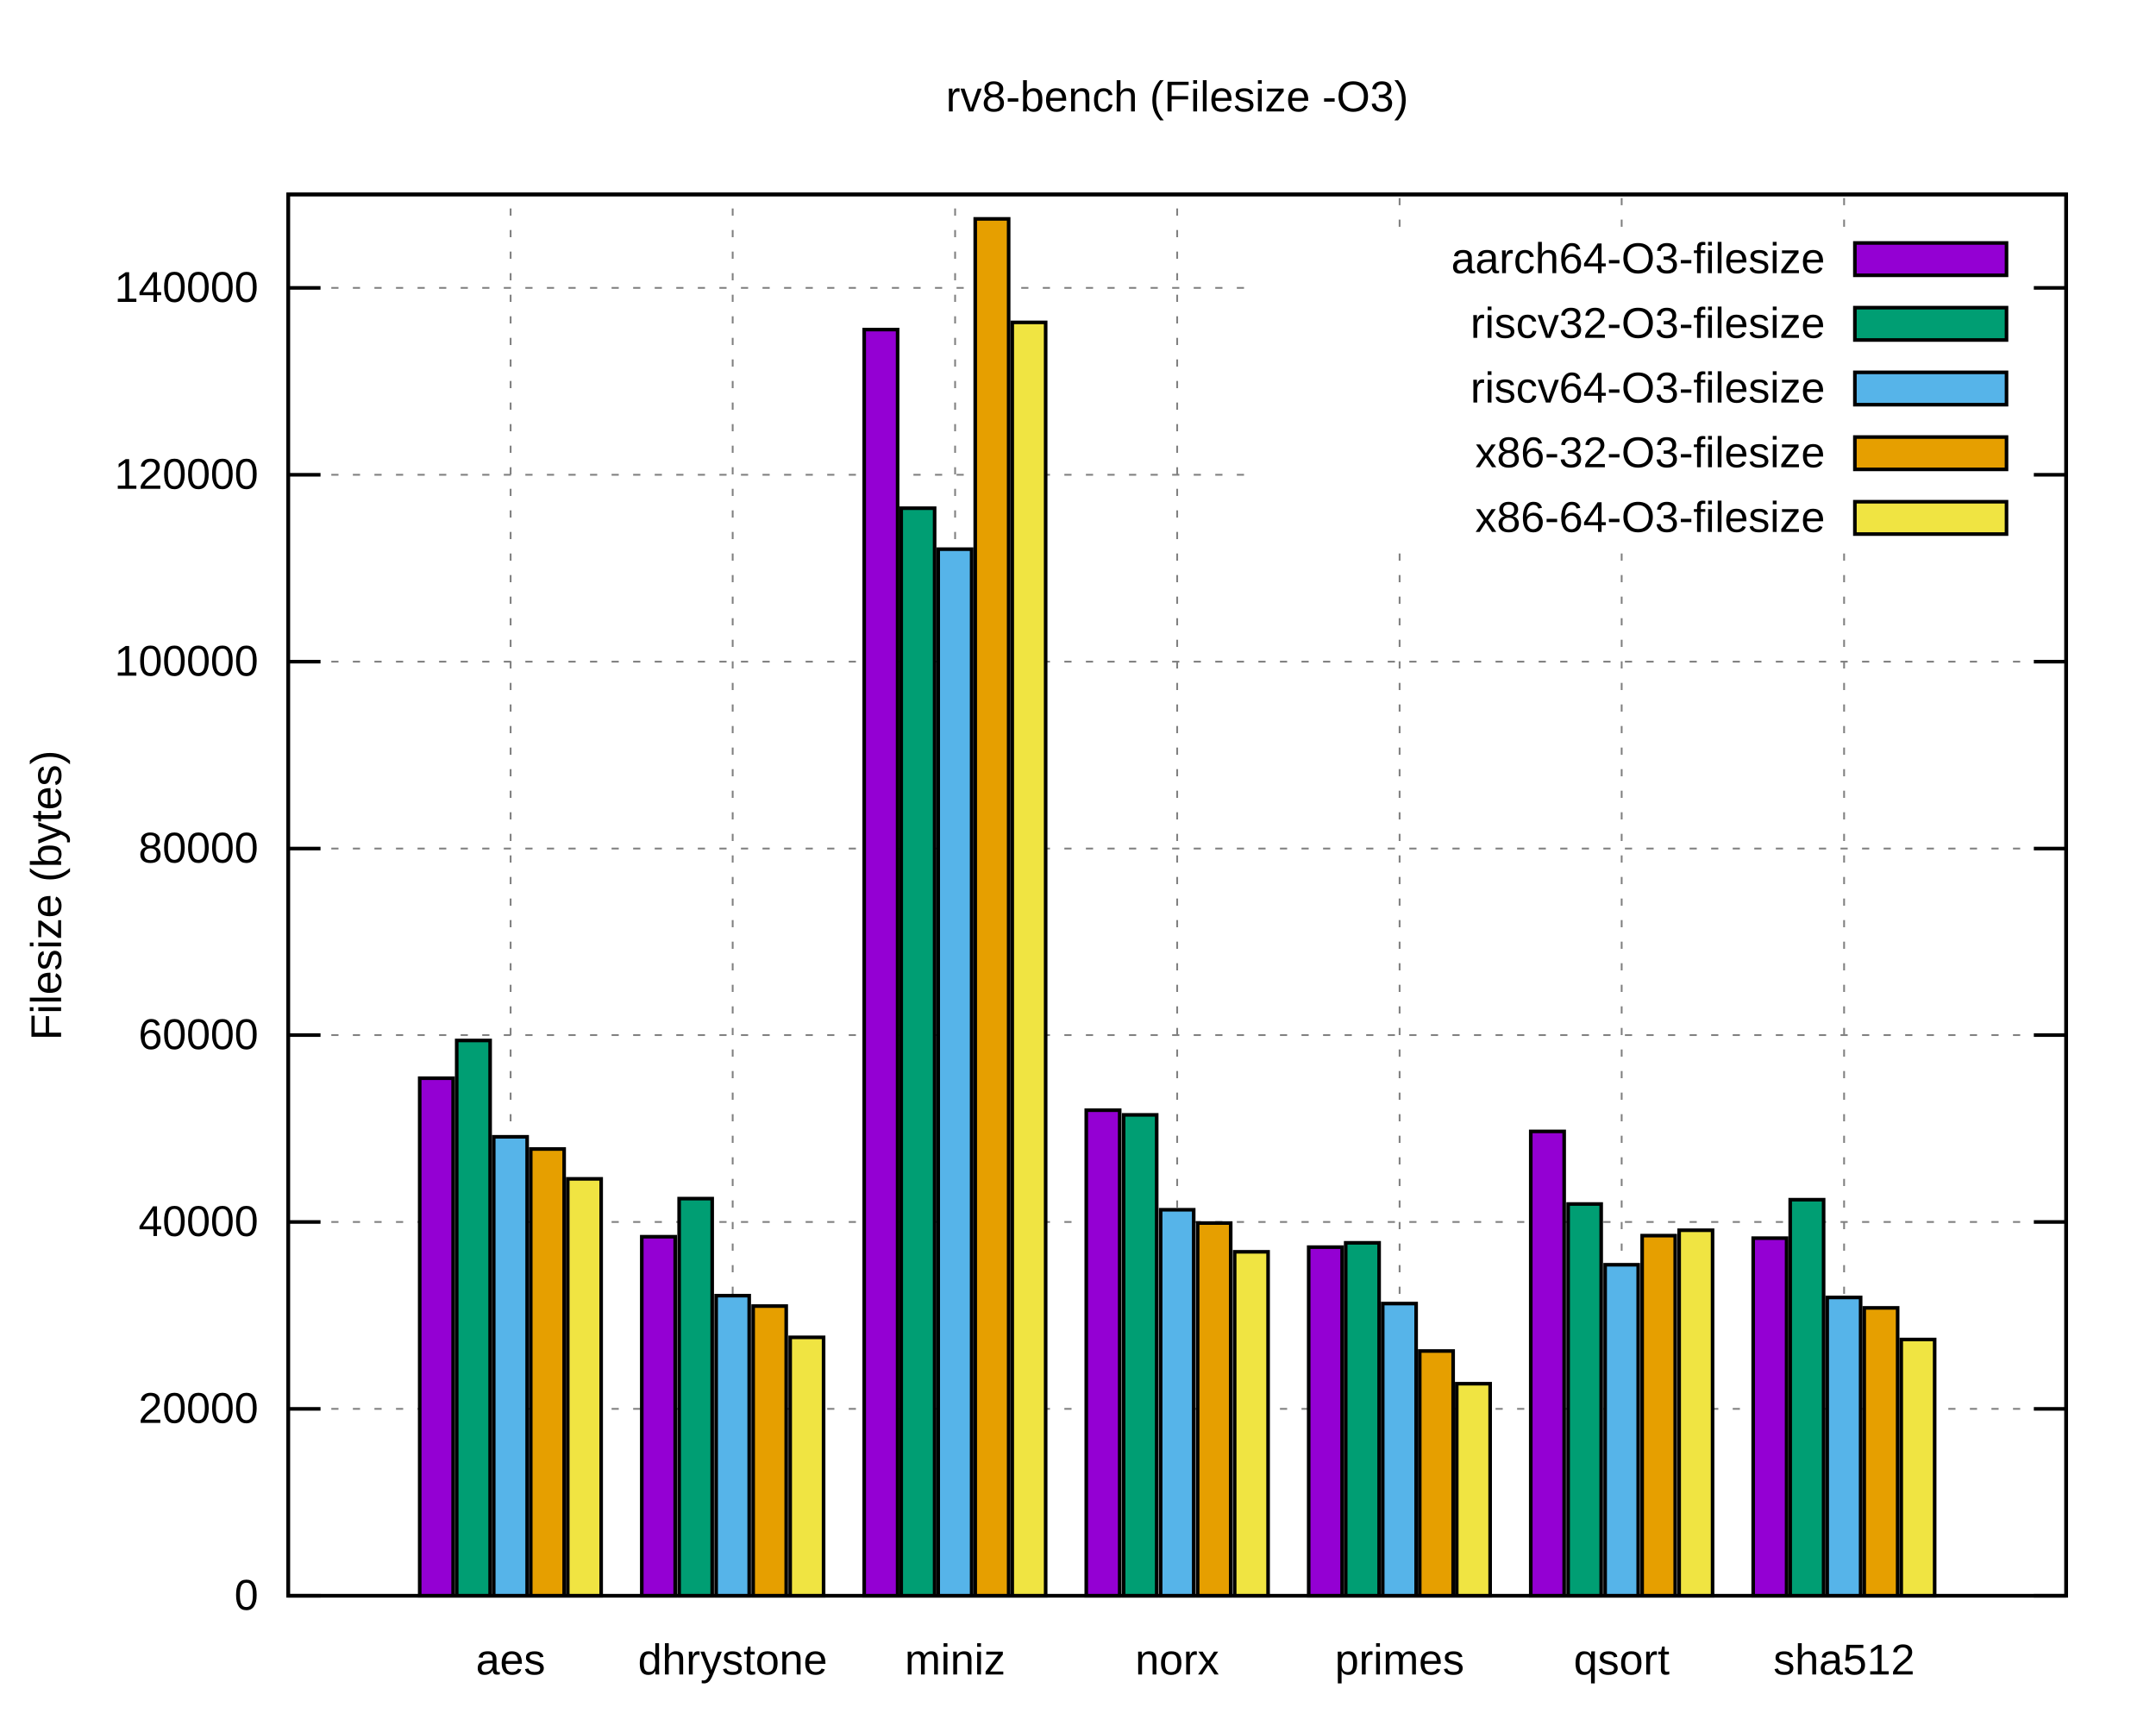
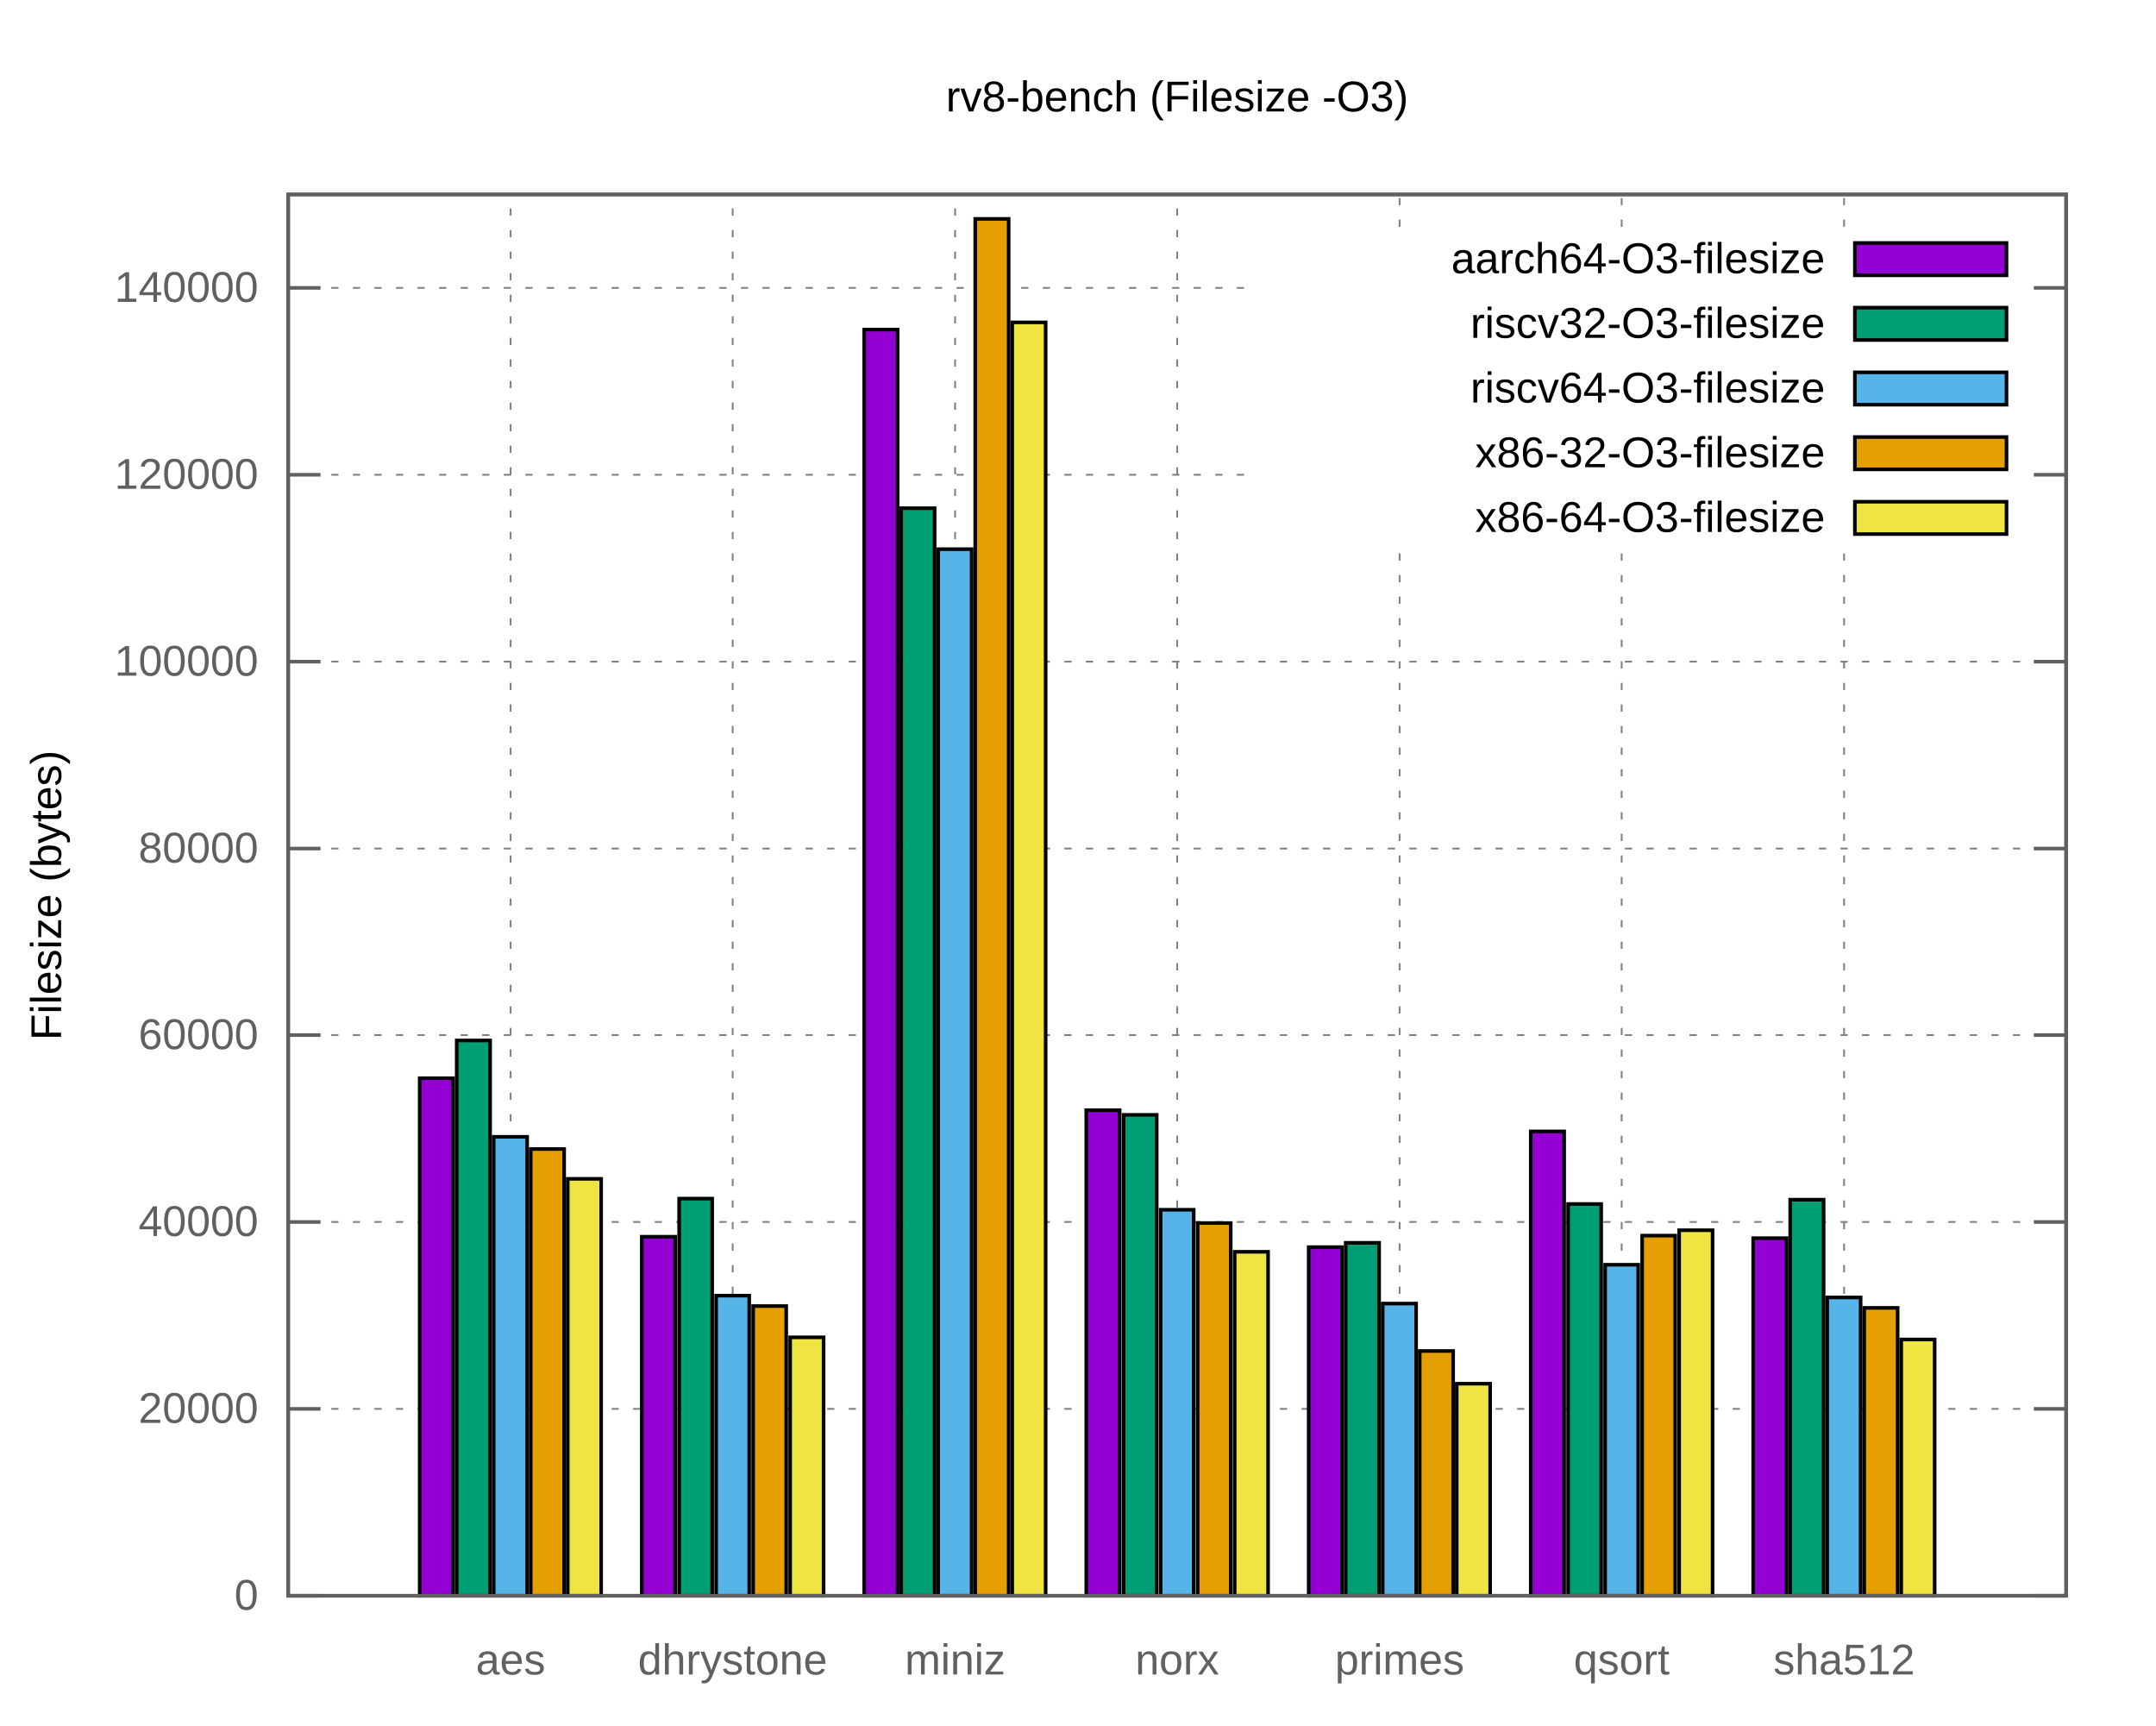
<svg xmlns="http://www.w3.org/2000/svg" xmlns:xlink="http://www.w3.org/1999/xlink" width="600" height="480" viewBox="0 0 600 480">
  <g id="gnuplot_canvas">
    <rect x="0" y="0" width="600" height="480" fill="none" />
    <defs>
      <circle id="gpDot" r="0.5" stroke-width="0.5" />
      <path id="gpPt0" stroke-width="0.222" stroke="currentColor" d="M-1,0 h2 M0,-1 v2" />
      <path id="gpPt1" stroke-width="0.222" stroke="currentColor" d="M-1,-1 L1,1 M1,-1 L-1,1" />
      <path id="gpPt2" stroke-width="0.222" stroke="currentColor" d="M-1,0 L1,0 M0,-1 L0,1 M-1,-1 L1,1 M-1,1 L1,-1" />
      <rect id="gpPt3" stroke-width="0.222" stroke="currentColor" x="-1" y="-1" width="2" height="2" />
      <rect id="gpPt4" stroke-width="0.222" stroke="currentColor" fill="currentColor" x="-1" y="-1" width="2" height="2" />
      <circle id="gpPt5" stroke-width="0.222" stroke="currentColor" cx="0" cy="0" r="1" />
      <use xlink:href="#gpPt5" id="gpPt6" fill="currentColor" stroke="none" />
      <path id="gpPt7" stroke-width="0.222" stroke="currentColor" d="M0,-1.33 L-1.33,0.67 L1.33,0.67 z" />
      <use xlink:href="#gpPt7" id="gpPt8" fill="currentColor" stroke="none" />
      <use xlink:href="#gpPt7" id="gpPt9" stroke="currentColor" transform="rotate(180)" />
      <use xlink:href="#gpPt9" id="gpPt10" fill="currentColor" stroke="none" />
      <use xlink:href="#gpPt3" id="gpPt11" stroke="currentColor" transform="rotate(45)" />
      <use xlink:href="#gpPt11" id="gpPt12" fill="currentColor" stroke="none" />
      <path id="gpPt13" stroke-width="0.222" stroke="currentColor" d="M0,1.330 L1.265,0.411 L0.782,-1.067 L-0.782,-1.076 L-1.265,0.411 z" />
      <use xlink:href="#gpPt13" id="gpPt14" fill="currentColor" stroke="none" />
      <filter id="textbox" filterUnits="objectBoundingBox" x="0" y="0" height="1" width="1">
        <feFlood flood-color="white" flood-opacity="1" result="bgnd" />
        <feComposite in="SourceGraphic" in2="bgnd" operator="atop" />
      </filter>
      <filter id="greybox" filterUnits="objectBoundingBox" x="0" y="0" height="1" width="1">
        <feFlood flood-color="lightgrey" flood-opacity="1" result="grey" />
        <feComposite in="SourceGraphic" in2="grey" operator="atop" />
      </filter>
    </defs>
    <g fill="none" color="white" stroke="currentColor" stroke-width="1.00" stroke-linecap="butt" stroke-linejoin="miter">
</g>
    <g fill="none" color="black" stroke="currentColor" stroke-width="1.00" stroke-linecap="butt" stroke-linejoin="miter">
</g>
-     <g fill="none" color="black" stroke="black" stroke-width="0.50" stroke-linecap="butt" stroke-linejoin="miter">
+     <g fill="none" color="black" stroke="rgb( 96,  96,  96)" stroke-width="0.50" stroke-linecap="butt" stroke-linejoin="miter">
</g>
    <g fill="none" color="gray" stroke="currentColor" stroke-width="0.50" stroke-linecap="butt" stroke-linejoin="miter">
      <path stroke="gray" stroke-dasharray="2,4" class="gridline" d="M80.2,444.0 L575.0,444.0  " />
    </g>
    <g fill="none" color="gray" stroke="gray" stroke-width="1.00" stroke-linecap="butt" stroke-linejoin="miter">
</g>
    <g fill="none" color="black" stroke="currentColor" stroke-width="1.00" stroke-linecap="butt" stroke-linejoin="miter">
-       <path stroke="black" d="M80.2,444.0 L89.2,444.0 M575.0,444.0 L566.0,444.0  " />
-       <g transform="translate(71.9,447.9)" stroke="none" fill="black" font-family="Arial" font-size="12.00" text-anchor="end">
+       <path stroke="rgb( 96,  96,  96)" d="M80.2,444.0 L89.2,444.0 M575.0,444.0 L566.0,444.0  " />
+       <g transform="translate(71.9,447.9)" stroke="none" fill="rgb(96,96,96)" font-family="Arial" font-size="12.00" text-anchor="end">
        <text>
          <tspan font-family="Arial"> 0</tspan>
        </text>
      </g>
    </g>
    <g fill="none" color="black" stroke="currentColor" stroke-width="1.00" stroke-linecap="butt" stroke-linejoin="miter">
</g>
-     <g fill="none" color="black" stroke="black" stroke-width="0.50" stroke-linecap="butt" stroke-linejoin="miter">
+     <g fill="none" color="black" stroke="rgb( 96,  96,  96)" stroke-width="0.50" stroke-linecap="butt" stroke-linejoin="miter">
</g>
    <g fill="none" color="gray" stroke="currentColor" stroke-width="0.50" stroke-linecap="butt" stroke-linejoin="miter">
      <path stroke="gray" stroke-dasharray="2,4" class="gridline" d="M80.2,392.0 L575.0,392.0  " />
    </g>
    <g fill="none" color="gray" stroke="gray" stroke-width="1.00" stroke-linecap="butt" stroke-linejoin="miter">
</g>
    <g fill="none" color="black" stroke="currentColor" stroke-width="1.00" stroke-linecap="butt" stroke-linejoin="miter">
-       <path stroke="black" d="M80.2,392.0 L89.2,392.0 M575.0,392.0 L566.0,392.0  " />
-       <g transform="translate(71.9,395.9)" stroke="none" fill="black" font-family="Arial" font-size="12.00" text-anchor="end">
+       <path stroke="rgb( 96,  96,  96)" d="M80.2,392.0 L89.2,392.0 M575.0,392.0 L566.0,392.0  " />
+       <g transform="translate(71.9,395.9)" stroke="none" fill="rgb(96,96,96)" font-family="Arial" font-size="12.00" text-anchor="end">
        <text>
          <tspan font-family="Arial"> 20000</tspan>
        </text>
      </g>
    </g>
    <g fill="none" color="black" stroke="currentColor" stroke-width="1.00" stroke-linecap="butt" stroke-linejoin="miter">
</g>
-     <g fill="none" color="black" stroke="black" stroke-width="0.50" stroke-linecap="butt" stroke-linejoin="miter">
+     <g fill="none" color="black" stroke="rgb( 96,  96,  96)" stroke-width="0.50" stroke-linecap="butt" stroke-linejoin="miter">
</g>
    <g fill="none" color="gray" stroke="currentColor" stroke-width="0.50" stroke-linecap="butt" stroke-linejoin="miter">
      <path stroke="gray" stroke-dasharray="2,4" class="gridline" d="M80.2,340.0 L575.0,340.0  " />
    </g>
    <g fill="none" color="gray" stroke="gray" stroke-width="1.00" stroke-linecap="butt" stroke-linejoin="miter">
</g>
    <g fill="none" color="black" stroke="currentColor" stroke-width="1.00" stroke-linecap="butt" stroke-linejoin="miter">
-       <path stroke="black" d="M80.2,340.0 L89.2,340.0 M575.0,340.0 L566.0,340.0  " />
-       <g transform="translate(71.9,343.9)" stroke="none" fill="black" font-family="Arial" font-size="12.00" text-anchor="end">
+       <path stroke="rgb( 96,  96,  96)" d="M80.2,340.0 L89.2,340.0 M575.0,340.0 L566.0,340.0  " />
+       <g transform="translate(71.9,343.9)" stroke="none" fill="rgb(96,96,96)" font-family="Arial" font-size="12.00" text-anchor="end">
        <text>
          <tspan font-family="Arial"> 40000</tspan>
        </text>
      </g>
    </g>
    <g fill="none" color="black" stroke="currentColor" stroke-width="1.00" stroke-linecap="butt" stroke-linejoin="miter">
</g>
-     <g fill="none" color="black" stroke="black" stroke-width="0.50" stroke-linecap="butt" stroke-linejoin="miter">
+     <g fill="none" color="black" stroke="rgb( 96,  96,  96)" stroke-width="0.50" stroke-linecap="butt" stroke-linejoin="miter">
</g>
    <g fill="none" color="gray" stroke="currentColor" stroke-width="0.50" stroke-linecap="butt" stroke-linejoin="miter">
      <path stroke="gray" stroke-dasharray="2,4" class="gridline" d="M80.2,288.0 L575.0,288.0  " />
    </g>
    <g fill="none" color="gray" stroke="gray" stroke-width="1.00" stroke-linecap="butt" stroke-linejoin="miter">
</g>
    <g fill="none" color="black" stroke="currentColor" stroke-width="1.00" stroke-linecap="butt" stroke-linejoin="miter">
-       <path stroke="black" d="M80.2,288.0 L89.2,288.0 M575.0,288.0 L566.0,288.0  " />
-       <g transform="translate(71.9,291.9)" stroke="none" fill="black" font-family="Arial" font-size="12.00" text-anchor="end">
+       <path stroke="rgb( 96,  96,  96)" d="M80.2,288.0 L89.2,288.0 M575.0,288.0 L566.0,288.0  " />
+       <g transform="translate(71.9,291.9)" stroke="none" fill="rgb(96,96,96)" font-family="Arial" font-size="12.00" text-anchor="end">
        <text>
          <tspan font-family="Arial"> 60000</tspan>
        </text>
      </g>
    </g>
    <g fill="none" color="black" stroke="currentColor" stroke-width="1.00" stroke-linecap="butt" stroke-linejoin="miter">
</g>
-     <g fill="none" color="black" stroke="black" stroke-width="0.50" stroke-linecap="butt" stroke-linejoin="miter">
+     <g fill="none" color="black" stroke="rgb( 96,  96,  96)" stroke-width="0.50" stroke-linecap="butt" stroke-linejoin="miter">
</g>
    <g fill="none" color="gray" stroke="currentColor" stroke-width="0.50" stroke-linecap="butt" stroke-linejoin="miter">
      <path stroke="gray" stroke-dasharray="2,4" class="gridline" d="M80.2,236.1 L575.0,236.1  " />
    </g>
    <g fill="none" color="gray" stroke="gray" stroke-width="1.00" stroke-linecap="butt" stroke-linejoin="miter">
</g>
    <g fill="none" color="black" stroke="currentColor" stroke-width="1.00" stroke-linecap="butt" stroke-linejoin="miter">
-       <path stroke="black" d="M80.2,236.1 L89.2,236.1 M575.0,236.1 L566.0,236.1  " />
-       <g transform="translate(71.9,240.0)" stroke="none" fill="black" font-family="Arial" font-size="12.00" text-anchor="end">
+       <path stroke="rgb( 96,  96,  96)" d="M80.2,236.1 L89.2,236.1 M575.0,236.1 L566.0,236.1  " />
+       <g transform="translate(71.9,240.0)" stroke="none" fill="rgb(96,96,96)" font-family="Arial" font-size="12.00" text-anchor="end">
        <text>
          <tspan font-family="Arial"> 80000</tspan>
        </text>
      </g>
    </g>
    <g fill="none" color="black" stroke="currentColor" stroke-width="1.00" stroke-linecap="butt" stroke-linejoin="miter">
</g>
-     <g fill="none" color="black" stroke="black" stroke-width="0.50" stroke-linecap="butt" stroke-linejoin="miter">
+     <g fill="none" color="black" stroke="rgb( 96,  96,  96)" stroke-width="0.50" stroke-linecap="butt" stroke-linejoin="miter">
</g>
    <g fill="none" color="gray" stroke="currentColor" stroke-width="0.50" stroke-linecap="butt" stroke-linejoin="miter">
      <path stroke="gray" stroke-dasharray="2,4" class="gridline" d="M80.2,184.1 L575.0,184.1  " />
    </g>
    <g fill="none" color="gray" stroke="gray" stroke-width="1.00" stroke-linecap="butt" stroke-linejoin="miter">
</g>
    <g fill="none" color="black" stroke="currentColor" stroke-width="1.00" stroke-linecap="butt" stroke-linejoin="miter">
-       <path stroke="black" d="M80.2,184.1 L89.2,184.1 M575.0,184.1 L566.0,184.1  " />
-       <g transform="translate(71.9,188.0)" stroke="none" fill="black" font-family="Arial" font-size="12.00" text-anchor="end">
+       <path stroke="rgb( 96,  96,  96)" d="M80.2,184.1 L89.2,184.1 M575.0,184.1 L566.0,184.1  " />
+       <g transform="translate(71.9,188.0)" stroke="none" fill="rgb(96,96,96)" font-family="Arial" font-size="12.00" text-anchor="end">
        <text>
          <tspan font-family="Arial"> 100000</tspan>
        </text>
      </g>
    </g>
    <g fill="none" color="black" stroke="currentColor" stroke-width="1.00" stroke-linecap="butt" stroke-linejoin="miter">
</g>
-     <g fill="none" color="black" stroke="black" stroke-width="0.50" stroke-linecap="butt" stroke-linejoin="miter">
+     <g fill="none" color="black" stroke="rgb( 96,  96,  96)" stroke-width="0.50" stroke-linecap="butt" stroke-linejoin="miter">
</g>
    <g fill="none" color="gray" stroke="currentColor" stroke-width="0.50" stroke-linecap="butt" stroke-linejoin="miter">
      <path stroke="gray" stroke-dasharray="2,4" class="gridline" d="M80.2,132.1 L350.2,132.1 M566.7,132.1 L575.0,132.1  " />
    </g>
    <g fill="none" color="gray" stroke="gray" stroke-width="1.00" stroke-linecap="butt" stroke-linejoin="miter">
</g>
    <g fill="none" color="black" stroke="currentColor" stroke-width="1.00" stroke-linecap="butt" stroke-linejoin="miter">
-       <path stroke="black" d="M80.2,132.1 L89.2,132.1 M575.0,132.1 L566.0,132.1  " />
-       <g transform="translate(71.9,136.0)" stroke="none" fill="black" font-family="Arial" font-size="12.00" text-anchor="end">
+       <path stroke="rgb( 96,  96,  96)" d="M80.2,132.1 L89.2,132.1 M575.0,132.1 L566.0,132.1  " />
+       <g transform="translate(71.9,136.0)" stroke="none" fill="rgb(96,96,96)" font-family="Arial" font-size="12.00" text-anchor="end">
        <text>
          <tspan font-family="Arial"> 120000</tspan>
        </text>
      </g>
    </g>
    <g fill="none" color="black" stroke="currentColor" stroke-width="1.00" stroke-linecap="butt" stroke-linejoin="miter">
</g>
-     <g fill="none" color="black" stroke="black" stroke-width="0.50" stroke-linecap="butt" stroke-linejoin="miter">
+     <g fill="none" color="black" stroke="rgb( 96,  96,  96)" stroke-width="0.50" stroke-linecap="butt" stroke-linejoin="miter">
</g>
    <g fill="none" color="gray" stroke="currentColor" stroke-width="0.50" stroke-linecap="butt" stroke-linejoin="miter">
      <path stroke="gray" stroke-dasharray="2,4" class="gridline" d="M80.2,80.1 L350.2,80.1 M566.7,80.1 L575.0,80.1  " />
    </g>
    <g fill="none" color="gray" stroke="gray" stroke-width="1.00" stroke-linecap="butt" stroke-linejoin="miter">
</g>
    <g fill="none" color="black" stroke="currentColor" stroke-width="1.00" stroke-linecap="butt" stroke-linejoin="miter">
-       <path stroke="black" d="M80.2,80.1 L89.2,80.1 M575.0,80.1 L566.0,80.1  " />
-       <g transform="translate(71.9,84.0)" stroke="none" fill="black" font-family="Arial" font-size="12.00" text-anchor="end">
+       <path stroke="rgb( 96,  96,  96)" d="M80.2,80.1 L89.2,80.1 M575.0,80.1 L566.0,80.1  " />
+       <g transform="translate(71.9,84.0)" stroke="none" fill="rgb(96,96,96)" font-family="Arial" font-size="12.00" text-anchor="end">
        <text>
          <tspan font-family="Arial"> 140000</tspan>
        </text>
      </g>
    </g>
    <g fill="none" color="black" stroke="currentColor" stroke-width="1.00" stroke-linecap="butt" stroke-linejoin="miter">
</g>
-     <g fill="none" color="black" stroke="black" stroke-width="0.50" stroke-linecap="butt" stroke-linejoin="miter">
+     <g fill="none" color="black" stroke="rgb( 96,  96,  96)" stroke-width="0.50" stroke-linecap="butt" stroke-linejoin="miter">
</g>
    <g fill="none" color="gray" stroke="currentColor" stroke-width="0.50" stroke-linecap="butt" stroke-linejoin="miter">
      <path stroke="gray" stroke-dasharray="2,4" class="gridline" d="M142.1,444.0 L142.1,54.1  " />
    </g>
    <g fill="none" color="gray" stroke="gray" stroke-width="1.00" stroke-linecap="butt" stroke-linejoin="miter">
</g>
    <g fill="none" color="black" stroke="currentColor" stroke-width="1.00" stroke-linecap="butt" stroke-linejoin="miter">
-       <path stroke="black" d="M142.1,444.0 M142.1,54.1  " />
-       <g transform="translate(142.1,465.9)" stroke="none" fill="black" font-family="Arial" font-size="12.00" text-anchor="middle">
+       <path stroke="rgb( 96,  96,  96)" d="M142.1,444.0 M142.1,54.1  " />
+       <g transform="translate(142.1,465.9)" stroke="none" fill="rgb(96,96,96)" font-family="Arial" font-size="12.00" text-anchor="middle">
        <text>
          <tspan font-family="Arial">aes</tspan>
        </text>
      </g>
    </g>
    <g fill="none" color="black" stroke="currentColor" stroke-width="1.00" stroke-linecap="butt" stroke-linejoin="miter">
</g>
-     <g fill="none" color="black" stroke="black" stroke-width="0.50" stroke-linecap="butt" stroke-linejoin="miter">
+     <g fill="none" color="black" stroke="rgb( 96,  96,  96)" stroke-width="0.50" stroke-linecap="butt" stroke-linejoin="miter">
</g>
    <g fill="none" color="gray" stroke="currentColor" stroke-width="0.50" stroke-linecap="butt" stroke-linejoin="miter">
      <path stroke="gray" stroke-dasharray="2,4" class="gridline" d="M203.9,444.0 L203.9,54.1  " />
    </g>
    <g fill="none" color="gray" stroke="gray" stroke-width="1.00" stroke-linecap="butt" stroke-linejoin="miter">
</g>
    <g fill="none" color="black" stroke="currentColor" stroke-width="1.00" stroke-linecap="butt" stroke-linejoin="miter">
-       <path stroke="black" d="M203.9,444.0 M203.9,54.1  " />
-       <g transform="translate(203.9,465.9)" stroke="none" fill="black" font-family="Arial" font-size="12.00" text-anchor="middle">
+       <path stroke="rgb( 96,  96,  96)" d="M203.9,444.0 M203.9,54.1  " />
+       <g transform="translate(203.9,465.9)" stroke="none" fill="rgb(96,96,96)" font-family="Arial" font-size="12.00" text-anchor="middle">
        <text>
          <tspan font-family="Arial">dhrystone</tspan>
        </text>
      </g>
    </g>
    <g fill="none" color="black" stroke="currentColor" stroke-width="1.00" stroke-linecap="butt" stroke-linejoin="miter">
</g>
-     <g fill="none" color="black" stroke="black" stroke-width="0.50" stroke-linecap="butt" stroke-linejoin="miter">
+     <g fill="none" color="black" stroke="rgb( 96,  96,  96)" stroke-width="0.50" stroke-linecap="butt" stroke-linejoin="miter">
</g>
    <g fill="none" color="gray" stroke="currentColor" stroke-width="0.50" stroke-linecap="butt" stroke-linejoin="miter">
      <path stroke="gray" stroke-dasharray="2,4" class="gridline" d="M265.8,444.0 L265.8,54.1  " />
    </g>
    <g fill="none" color="gray" stroke="gray" stroke-width="1.00" stroke-linecap="butt" stroke-linejoin="miter">
</g>
    <g fill="none" color="black" stroke="currentColor" stroke-width="1.00" stroke-linecap="butt" stroke-linejoin="miter">
-       <path stroke="black" d="M265.8,444.0 M265.8,54.1  " />
-       <g transform="translate(265.8,465.9)" stroke="none" fill="black" font-family="Arial" font-size="12.00" text-anchor="middle">
+       <path stroke="rgb( 96,  96,  96)" d="M265.8,444.0 M265.8,54.1  " />
+       <g transform="translate(265.8,465.9)" stroke="none" fill="rgb(96,96,96)" font-family="Arial" font-size="12.00" text-anchor="middle">
        <text>
          <tspan font-family="Arial">miniz</tspan>
        </text>
      </g>
    </g>
    <g fill="none" color="black" stroke="currentColor" stroke-width="1.00" stroke-linecap="butt" stroke-linejoin="miter">
</g>
-     <g fill="none" color="black" stroke="black" stroke-width="0.50" stroke-linecap="butt" stroke-linejoin="miter">
+     <g fill="none" color="black" stroke="rgb( 96,  96,  96)" stroke-width="0.50" stroke-linecap="butt" stroke-linejoin="miter">
</g>
    <g fill="none" color="gray" stroke="currentColor" stroke-width="0.50" stroke-linecap="butt" stroke-linejoin="miter">
      <path stroke="gray" stroke-dasharray="2,4" class="gridline" d="M327.6,444.0 L327.6,54.1  " />
    </g>
    <g fill="none" color="gray" stroke="gray" stroke-width="1.00" stroke-linecap="butt" stroke-linejoin="miter">
</g>
    <g fill="none" color="black" stroke="currentColor" stroke-width="1.00" stroke-linecap="butt" stroke-linejoin="miter">
-       <path stroke="black" d="M327.6,444.0 M327.6,54.1  " />
-       <g transform="translate(327.6,465.9)" stroke="none" fill="black" font-family="Arial" font-size="12.00" text-anchor="middle">
+       <path stroke="rgb( 96,  96,  96)" d="M327.6,444.0 M327.6,54.1  " />
+       <g transform="translate(327.6,465.9)" stroke="none" fill="rgb(96,96,96)" font-family="Arial" font-size="12.00" text-anchor="middle">
        <text>
          <tspan font-family="Arial">norx</tspan>
        </text>
      </g>
    </g>
    <g fill="none" color="black" stroke="currentColor" stroke-width="1.00" stroke-linecap="butt" stroke-linejoin="miter">
</g>
-     <g fill="none" color="black" stroke="black" stroke-width="0.50" stroke-linecap="butt" stroke-linejoin="miter">
+     <g fill="none" color="black" stroke="rgb( 96,  96,  96)" stroke-width="0.50" stroke-linecap="butt" stroke-linejoin="miter">
</g>
    <g fill="none" color="gray" stroke="currentColor" stroke-width="0.50" stroke-linecap="butt" stroke-linejoin="miter">
      <path stroke="gray" stroke-dasharray="2,4" class="gridline" d="M389.5,444.0 L389.5,153.1 M389.5,63.1 L389.5,54.1  " />
    </g>
    <g fill="none" color="gray" stroke="gray" stroke-width="1.00" stroke-linecap="butt" stroke-linejoin="miter">
</g>
    <g fill="none" color="black" stroke="currentColor" stroke-width="1.00" stroke-linecap="butt" stroke-linejoin="miter">
-       <path stroke="black" d="M389.5,444.0 M389.5,54.1  " />
-       <g transform="translate(389.5,465.9)" stroke="none" fill="black" font-family="Arial" font-size="12.00" text-anchor="middle">
+       <path stroke="rgb( 96,  96,  96)" d="M389.5,444.0 M389.5,54.1  " />
+       <g transform="translate(389.5,465.9)" stroke="none" fill="rgb(96,96,96)" font-family="Arial" font-size="12.00" text-anchor="middle">
        <text>
          <tspan font-family="Arial">primes</tspan>
        </text>
      </g>
    </g>
    <g fill="none" color="black" stroke="currentColor" stroke-width="1.00" stroke-linecap="butt" stroke-linejoin="miter">
</g>
-     <g fill="none" color="black" stroke="black" stroke-width="0.50" stroke-linecap="butt" stroke-linejoin="miter">
+     <g fill="none" color="black" stroke="rgb( 96,  96,  96)" stroke-width="0.50" stroke-linecap="butt" stroke-linejoin="miter">
</g>
    <g fill="none" color="gray" stroke="currentColor" stroke-width="0.50" stroke-linecap="butt" stroke-linejoin="miter">
      <path stroke="gray" stroke-dasharray="2,4" class="gridline" d="M451.3,444.0 L451.3,153.1 M451.3,63.1 L451.3,54.1  " />
    </g>
    <g fill="none" color="gray" stroke="gray" stroke-width="1.00" stroke-linecap="butt" stroke-linejoin="miter">
</g>
    <g fill="none" color="black" stroke="currentColor" stroke-width="1.00" stroke-linecap="butt" stroke-linejoin="miter">
-       <path stroke="black" d="M451.3,444.0 M451.3,54.1  " />
-       <g transform="translate(451.3,465.9)" stroke="none" fill="black" font-family="Arial" font-size="12.00" text-anchor="middle">
+       <path stroke="rgb( 96,  96,  96)" d="M451.3,444.0 M451.3,54.1  " />
+       <g transform="translate(451.3,465.9)" stroke="none" fill="rgb(96,96,96)" font-family="Arial" font-size="12.00" text-anchor="middle">
        <text>
          <tspan font-family="Arial">qsort</tspan>
        </text>
      </g>
    </g>
    <g fill="none" color="black" stroke="currentColor" stroke-width="1.00" stroke-linecap="butt" stroke-linejoin="miter">
</g>
-     <g fill="none" color="black" stroke="black" stroke-width="0.50" stroke-linecap="butt" stroke-linejoin="miter">
+     <g fill="none" color="black" stroke="rgb( 96,  96,  96)" stroke-width="0.50" stroke-linecap="butt" stroke-linejoin="miter">
</g>
    <g fill="none" color="gray" stroke="currentColor" stroke-width="0.50" stroke-linecap="butt" stroke-linejoin="miter">
      <path stroke="gray" stroke-dasharray="2,4" class="gridline" d="M513.2,444.0 L513.2,153.1 M513.2,63.1 L513.2,54.1  " />
    </g>
    <g fill="none" color="gray" stroke="gray" stroke-width="1.00" stroke-linecap="butt" stroke-linejoin="miter">
</g>
    <g fill="none" color="black" stroke="currentColor" stroke-width="1.00" stroke-linecap="butt" stroke-linejoin="miter">
-       <path stroke="black" d="M513.2,444.0 M513.2,54.1  " />
-       <g transform="translate(513.2,465.9)" stroke="none" fill="black" font-family="Arial" font-size="12.00" text-anchor="middle">
+       <path stroke="rgb( 96,  96,  96)" d="M513.2,444.0 M513.2,54.1  " />
+       <g transform="translate(513.2,465.9)" stroke="none" fill="rgb(96,96,96)" font-family="Arial" font-size="12.00" text-anchor="middle">
        <text>
          <tspan font-family="Arial">sha512</tspan>
        </text>
      </g>
    </g>
    <g fill="none" color="black" stroke="currentColor" stroke-width="1.00" stroke-linecap="butt" stroke-linejoin="miter">
</g>
    <g fill="none" color="black" stroke="currentColor" stroke-width="1.00" stroke-linecap="butt" stroke-linejoin="miter">
-       <path stroke="black" d="M80.2,54.1 L80.2,444.0 L575.0,444.0 L575.0,54.1 L80.2,54.1 Z  " />
+       <path stroke="rgb( 96,  96,  96)" d="M80.2,54.1 L80.2,444.0 L575.0,444.0 L575.0,54.1 L80.2,54.1 Z  " />
    </g>
    <g fill="none" color="black" stroke="currentColor" stroke-width="1.00" stroke-linecap="butt" stroke-linejoin="miter">
      <g transform="translate(17.0,249.1) rotate(270)" stroke="none" fill="black" font-family="Arial" font-size="12.00" text-anchor="middle">
        <text>
          <tspan font-family="Arial">Filesize (bytes)</tspan>
        </text>
      </g>
    </g>
    <g fill="none" color="black" stroke="currentColor" stroke-width="1.00" stroke-linecap="butt" stroke-linejoin="miter">
      <g transform="translate(327.6,31.0)" stroke="none" fill="black" font-family="Arial" font-size="12.00" text-anchor="middle">
        <text>
          <tspan font-family="Arial">rv8-bench (Filesize -O3)</tspan>
        </text>
      </g>
    </g>
    <g id="gnuplot_plot_1">
      <g fill="none" color="black" stroke="currentColor" stroke-width="1.00" stroke-linecap="butt" stroke-linejoin="miter">
        <g transform="translate(507.9,76.0)" stroke="none" fill="black" font-family="Arial" font-size="12.00" text-anchor="end">
          <text>
            <tspan font-family="Arial">aarch64-O3-filesize</tspan>
          </text>
        </g>
      </g>
      <g fill="none" color="black" stroke="currentColor" stroke-width="1.00" stroke-linecap="butt" stroke-linejoin="miter">
        <g stroke="none" shape-rendering="crispEdges">
          <polygon fill="rgb(148,   0, 211)" points="516.2,76.6 558.4,76.6 558.4,67.6 516.2,67.6 " />
        </g>
        <path stroke="black" d="M516.2,76.6 L558.4,76.6 L558.4,67.6 L516.2,67.6 L516.2,76.6 Z  " />
      </g>
      <g fill="none" color="black" stroke="currentColor" stroke-width="1.00" stroke-linecap="butt" stroke-linejoin="miter">
        <g stroke="none" shape-rendering="crispEdges">
          <polygon fill="rgb(148,   0, 211)" points="116.8,444.0 126.2,444.0 126.2,299.9 116.8,299.9 " />
        </g>
        <path stroke="black" d="M116.8,444.0 L116.8,300.0 L126.1,300.0 L126.1,444.0 L116.8,444.0 Z  " />
      </g>
      <g fill="none" color="black" stroke="currentColor" stroke-width="1.00" stroke-linecap="butt" stroke-linejoin="miter">
        <g stroke="none" shape-rendering="crispEdges">
          <polygon fill="rgb(148,   0, 211)" points="178.6,444.0 188.0,444.0 188.0,344.0 178.6,344.0 " />
        </g>
        <path stroke="black" d="M178.6,444.0 L178.6,344.1 L187.9,344.1 L187.9,444.0 L178.6,444.0 Z  " />
      </g>
      <g fill="none" color="black" stroke="currentColor" stroke-width="1.00" stroke-linecap="butt" stroke-linejoin="miter">
        <g stroke="none" shape-rendering="crispEdges">
          <polygon fill="rgb(148,   0, 211)" points="240.5,444.0 249.9,444.0 249.9,91.6 240.5,91.6 " />
        </g>
        <path stroke="black" d="M240.5,444.0 L240.5,91.7 L249.8,91.7 L249.8,444.0 L240.5,444.0 Z  " />
      </g>
      <g fill="none" color="black" stroke="currentColor" stroke-width="1.00" stroke-linecap="butt" stroke-linejoin="miter">
        <g stroke="none" shape-rendering="crispEdges">
          <polygon fill="rgb(148,   0, 211)" points="302.3,444.0 311.7,444.0 311.7,308.8 302.3,308.8 " />
        </g>
        <path stroke="black" d="M302.3,444.0 L302.3,308.9 L311.6,308.9 L311.6,444.0 L302.3,444.0 Z  " />
      </g>
      <g fill="none" color="black" stroke="currentColor" stroke-width="1.00" stroke-linecap="butt" stroke-linejoin="miter">
        <g stroke="none" shape-rendering="crispEdges">
          <polygon fill="rgb(148,   0, 211)" points="364.2,444.0 373.6,444.0 373.6,346.9 364.2,346.9 " />
        </g>
        <path stroke="black" d="M364.2,444.0 L364.2,347.0 L373.5,347.0 L373.5,444.0 L364.2,444.0 Z  " />
      </g>
      <g fill="none" color="black" stroke="currentColor" stroke-width="1.00" stroke-linecap="butt" stroke-linejoin="miter">
        <g stroke="none" shape-rendering="crispEdges">
          <polygon fill="rgb(148,   0, 211)" points="426.0,444.0 435.4,444.0 435.4,314.7 426.0,314.7 " />
        </g>
        <path stroke="black" d="M426.0,444.0 L426.0,314.8 L435.3,314.8 L435.3,444.0 L426.0,444.0 Z  " />
      </g>
      <g fill="none" color="black" stroke="currentColor" stroke-width="1.00" stroke-linecap="butt" stroke-linejoin="miter">
        <g stroke="none" shape-rendering="crispEdges">
          <polygon fill="rgb(148,   0, 211)" points="487.9,444.0 497.3,444.0 497.3,344.4 487.9,344.4 " />
        </g>
        <path stroke="black" d="M487.9,444.0 L487.9,344.5 L497.2,344.5 L497.2,444.0 L487.9,444.0 Z  " />
      </g>
      <g fill="none" color="black" stroke="currentColor" stroke-width="1.00" stroke-linecap="butt" stroke-linejoin="miter">
</g>
    </g>
    <g id="gnuplot_plot_2">
      <g fill="none" color="black" stroke="currentColor" stroke-width="1.00" stroke-linecap="butt" stroke-linejoin="miter">
        <g transform="translate(507.9,94.0)" stroke="none" fill="black" font-family="Arial" font-size="12.00" text-anchor="end">
          <text>
            <tspan font-family="Arial">riscv32-O3-filesize</tspan>
          </text>
        </g>
      </g>
      <g fill="none" color="black" stroke="currentColor" stroke-width="1.00" stroke-linecap="butt" stroke-linejoin="miter">
        <g stroke="none" shape-rendering="crispEdges">
          <polygon fill="rgb(  0, 158, 115)" points="516.2,94.6 558.4,94.6 558.4,85.6 516.2,85.6 " />
        </g>
        <path stroke="black" d="M516.2,94.6 L558.4,94.6 L558.4,85.6 L516.2,85.6 L516.2,94.6 Z  " />
      </g>
      <g fill="none" color="black" stroke="currentColor" stroke-width="1.00" stroke-linecap="butt" stroke-linejoin="miter">
        <g stroke="none" shape-rendering="crispEdges">
          <polygon fill="rgb(  0, 158, 115)" points="127.1,444.0 136.5,444.0 136.5,289.4 127.1,289.4 " />
        </g>
        <path stroke="black" d="M127.1,444.0 L127.1,289.5 L136.4,289.5 L136.4,444.0 L127.1,444.0 Z  " />
      </g>
      <g fill="none" color="black" stroke="currentColor" stroke-width="1.00" stroke-linecap="butt" stroke-linejoin="miter">
        <g stroke="none" shape-rendering="crispEdges">
          <polygon fill="rgb(  0, 158, 115)" points="189.0,444.0 198.3,444.0 198.3,333.4 189.0,333.4 " />
        </g>
        <path stroke="black" d="M189.0,444.0 L189.0,333.5 L198.2,333.5 L198.2,444.0 L189.0,444.0 Z  " />
      </g>
      <g fill="none" color="black" stroke="currentColor" stroke-width="1.00" stroke-linecap="butt" stroke-linejoin="miter">
        <g stroke="none" shape-rendering="crispEdges">
          <polygon fill="rgb(  0, 158, 115)" points="250.8,444.0 260.2,444.0 260.2,141.3 250.8,141.3 " />
        </g>
        <path stroke="black" d="M250.8,444.0 L250.8,141.4 L260.1,141.4 L260.1,444.0 L250.8,444.0 Z  " />
      </g>
      <g fill="none" color="black" stroke="currentColor" stroke-width="1.00" stroke-linecap="butt" stroke-linejoin="miter">
        <g stroke="none" shape-rendering="crispEdges">
          <polygon fill="rgb(  0, 158, 115)" points="312.7,444.0 322.0,444.0 322.0,310.1 312.7,310.1 " />
        </g>
        <path stroke="black" d="M312.7,444.0 L312.7,310.2 L321.9,310.2 L321.9,444.0 L312.7,444.0 Z  " />
      </g>
      <g fill="none" color="black" stroke="currentColor" stroke-width="1.00" stroke-linecap="butt" stroke-linejoin="miter">
        <g stroke="none" shape-rendering="crispEdges">
          <polygon fill="rgb(  0, 158, 115)" points="374.5,444.0 383.9,444.0 383.9,345.7 374.5,345.7 " />
        </g>
        <path stroke="black" d="M374.5,444.0 L374.5,345.8 L383.8,345.8 L383.8,444.0 L374.5,444.0 Z  " />
      </g>
      <g fill="none" color="black" stroke="currentColor" stroke-width="1.00" stroke-linecap="butt" stroke-linejoin="miter">
        <g stroke="none" shape-rendering="crispEdges">
          <polygon fill="rgb(  0, 158, 115)" points="436.4,444.0 445.7,444.0 445.7,334.9 436.4,334.9 " />
        </g>
        <path stroke="black" d="M436.4,444.0 L436.4,335.0 L445.6,335.0 L445.6,444.0 L436.4,444.0 Z  " />
      </g>
      <g fill="none" color="black" stroke="currentColor" stroke-width="1.00" stroke-linecap="butt" stroke-linejoin="miter">
        <g stroke="none" shape-rendering="crispEdges">
          <polygon fill="rgb(  0, 158, 115)" points="498.2,444.0 507.6,444.0 507.6,333.7 498.2,333.7 " />
        </g>
        <path stroke="black" d="M498.2,444.0 L498.2,333.8 L507.5,333.8 L507.5,444.0 L498.2,444.0 Z  " />
      </g>
      <g fill="none" color="black" stroke="currentColor" stroke-width="1.00" stroke-linecap="butt" stroke-linejoin="miter">
</g>
    </g>
    <g id="gnuplot_plot_3">
      <g fill="none" color="black" stroke="currentColor" stroke-width="1.00" stroke-linecap="butt" stroke-linejoin="miter">
        <g transform="translate(507.9,112.0)" stroke="none" fill="black" font-family="Arial" font-size="12.00" text-anchor="end">
          <text>
            <tspan font-family="Arial">riscv64-O3-filesize</tspan>
          </text>
        </g>
      </g>
      <g fill="none" color="black" stroke="currentColor" stroke-width="1.00" stroke-linecap="butt" stroke-linejoin="miter">
        <g stroke="none" shape-rendering="crispEdges">
          <polygon fill="rgb( 86, 180, 233)" points="516.2,112.6 558.4,112.6 558.4,103.6 516.2,103.6 " />
        </g>
        <path stroke="black" d="M516.2,112.6 L558.4,112.6 L558.4,103.6 L516.2,103.6 L516.2,112.6 Z  " />
      </g>
      <g fill="none" color="black" stroke="currentColor" stroke-width="1.00" stroke-linecap="butt" stroke-linejoin="miter">
        <g stroke="none" shape-rendering="crispEdges">
          <polygon fill="rgb( 86, 180, 233)" points="137.4,444.0 146.8,444.0 146.8,316.2 137.4,316.2 " />
        </g>
        <path stroke="black" d="M137.4,444.0 L137.4,316.3 L146.7,316.3 L146.7,444.0 L137.4,444.0 Z  " />
      </g>
      <g fill="none" color="black" stroke="currentColor" stroke-width="1.00" stroke-linecap="butt" stroke-linejoin="miter">
        <g stroke="none" shape-rendering="crispEdges">
          <polygon fill="rgb( 86, 180, 233)" points="199.3,444.0 208.6,444.0 208.6,360.4 199.3,360.4 " />
        </g>
        <path stroke="black" d="M199.3,444.0 L199.3,360.5 L208.5,360.5 L208.5,444.0 L199.3,444.0 Z  " />
      </g>
      <g fill="none" color="black" stroke="currentColor" stroke-width="1.00" stroke-linecap="butt" stroke-linejoin="miter">
        <g stroke="none" shape-rendering="crispEdges">
          <polygon fill="rgb( 86, 180, 233)" points="261.1,444.0 270.5,444.0 270.5,152.7 261.1,152.7 " />
        </g>
        <path stroke="black" d="M261.1,444.0 L261.1,152.8 L270.4,152.8 L270.4,444.0 L261.1,444.0 Z  " />
      </g>
      <g fill="none" color="black" stroke="currentColor" stroke-width="1.00" stroke-linecap="butt" stroke-linejoin="miter">
        <g stroke="none" shape-rendering="crispEdges">
          <polygon fill="rgb( 86, 180, 233)" points="323.0,444.0 332.3,444.0 332.3,336.5 323.0,336.5 " />
        </g>
        <path stroke="black" d="M323.0,444.0 L323.0,336.6 L332.2,336.6 L332.2,444.0 L323.0,444.0 Z  " />
      </g>
      <g fill="none" color="black" stroke="currentColor" stroke-width="1.00" stroke-linecap="butt" stroke-linejoin="miter">
        <g stroke="none" shape-rendering="crispEdges">
          <polygon fill="rgb( 86, 180, 233)" points="384.8,444.0 394.2,444.0 394.2,362.6 384.8,362.6 " />
        </g>
        <path stroke="black" d="M384.8,444.0 L384.8,362.7 L394.1,362.7 L394.1,444.0 L384.8,444.0 Z  " />
      </g>
      <g fill="none" color="black" stroke="currentColor" stroke-width="1.00" stroke-linecap="butt" stroke-linejoin="miter">
        <g stroke="none" shape-rendering="crispEdges">
          <polygon fill="rgb( 86, 180, 233)" points="446.7,444.0 456.0,444.0 456.0,351.8 446.7,351.8 " />
        </g>
        <path stroke="black" d="M446.7,444.0 L446.7,351.9 L455.9,351.9 L455.9,444.0 L446.7,444.0 Z  " />
      </g>
      <g fill="none" color="black" stroke="currentColor" stroke-width="1.00" stroke-linecap="butt" stroke-linejoin="miter">
        <g stroke="none" shape-rendering="crispEdges">
          <polygon fill="rgb( 86, 180, 233)" points="508.5,444.0 517.9,444.0 517.9,360.9 508.5,360.9 " />
        </g>
        <path stroke="black" d="M508.5,444.0 L508.5,361.0 L517.8,361.0 L517.8,444.0 L508.5,444.0 Z  " />
      </g>
      <g fill="none" color="black" stroke="currentColor" stroke-width="1.00" stroke-linecap="butt" stroke-linejoin="miter">
</g>
    </g>
    <g id="gnuplot_plot_4">
      <g fill="none" color="black" stroke="currentColor" stroke-width="1.00" stroke-linecap="butt" stroke-linejoin="miter">
        <g transform="translate(507.9,130.0)" stroke="none" fill="black" font-family="Arial" font-size="12.00" text-anchor="end">
          <text>
            <tspan font-family="Arial">x86-32-O3-filesize</tspan>
          </text>
        </g>
      </g>
      <g fill="none" color="black" stroke="currentColor" stroke-width="1.00" stroke-linecap="butt" stroke-linejoin="miter">
        <g stroke="none" shape-rendering="crispEdges">
          <polygon fill="rgb(230, 159,   0)" points="516.2,130.6 558.4,130.6 558.4,121.6 516.2,121.6 " />
        </g>
        <path stroke="black" d="M516.2,130.6 L558.4,130.6 L558.4,121.6 L516.2,121.6 L516.2,130.6 Z  " />
      </g>
      <g fill="none" color="black" stroke="currentColor" stroke-width="1.00" stroke-linecap="butt" stroke-linejoin="miter">
        <g stroke="none" shape-rendering="crispEdges">
          <polygon fill="rgb(230, 159,   0)" points="147.7,444.0 157.1,444.0 157.1,319.6 147.7,319.6 " />
        </g>
        <path stroke="black" d="M147.7,444.0 L147.7,319.7 L157.0,319.7 L157.0,444.0 L147.7,444.0 Z  " />
      </g>
      <g fill="none" color="black" stroke="currentColor" stroke-width="1.00" stroke-linecap="butt" stroke-linejoin="miter">
        <g stroke="none" shape-rendering="crispEdges">
          <polygon fill="rgb(230, 159,   0)" points="209.6,444.0 218.9,444.0 218.9,363.3 209.6,363.3 " />
        </g>
        <path stroke="black" d="M209.6,444.0 L209.6,363.4 L218.8,363.4 L218.8,444.0 L209.6,444.0 Z  " />
      </g>
      <g fill="none" color="black" stroke="currentColor" stroke-width="1.00" stroke-linecap="butt" stroke-linejoin="miter">
        <g stroke="none" shape-rendering="crispEdges">
          <polygon fill="rgb(230, 159,   0)" points="271.4,444.0 280.8,444.0 280.8,60.8 271.4,60.8 " />
        </g>
        <path stroke="black" d="M271.4,444.0 L271.4,60.9 L280.7,60.9 L280.7,444.0 L271.4,444.0 Z  " />
      </g>
      <g fill="none" color="black" stroke="currentColor" stroke-width="1.00" stroke-linecap="butt" stroke-linejoin="miter">
        <g stroke="none" shape-rendering="crispEdges">
          <polygon fill="rgb(230, 159,   0)" points="333.3,444.0 342.6,444.0 342.6,340.2 333.3,340.2 " />
        </g>
        <path stroke="black" d="M333.3,444.0 L333.3,340.3 L342.5,340.3 L342.5,444.0 L333.3,444.0 Z  " />
      </g>
      <g fill="none" color="black" stroke="currentColor" stroke-width="1.00" stroke-linecap="butt" stroke-linejoin="miter">
        <g stroke="none" shape-rendering="crispEdges">
          <polygon fill="rgb(230, 159,   0)" points="395.1,444.0 404.5,444.0 404.5,375.8 395.1,375.8 " />
        </g>
        <path stroke="black" d="M395.1,444.0 L395.1,375.9 L404.4,375.9 L404.4,444.0 L395.1,444.0 Z  " />
      </g>
      <g fill="none" color="black" stroke="currentColor" stroke-width="1.00" stroke-linecap="butt" stroke-linejoin="miter">
        <g stroke="none" shape-rendering="crispEdges">
          <polygon fill="rgb(230, 159,   0)" points="457.0,444.0 466.3,444.0 466.3,343.7 457.0,343.7 " />
        </g>
        <path stroke="black" d="M457.0,444.0 L457.0,343.8 L466.2,343.8 L466.2,444.0 L457.0,444.0 Z  " />
      </g>
      <g fill="none" color="black" stroke="currentColor" stroke-width="1.00" stroke-linecap="butt" stroke-linejoin="miter">
        <g stroke="none" shape-rendering="crispEdges">
          <polygon fill="rgb(230, 159,   0)" points="518.8,444.0 528.2,444.0 528.2,363.8 518.8,363.8 " />
        </g>
        <path stroke="black" d="M518.8,444.0 L518.8,363.9 L528.1,363.9 L528.1,444.0 L518.8,444.0 Z  " />
      </g>
      <g fill="none" color="black" stroke="currentColor" stroke-width="1.00" stroke-linecap="butt" stroke-linejoin="miter">
</g>
    </g>
    <g id="gnuplot_plot_5">
      <g fill="none" color="black" stroke="currentColor" stroke-width="1.00" stroke-linecap="butt" stroke-linejoin="miter">
        <g transform="translate(507.9,148.0)" stroke="none" fill="black" font-family="Arial" font-size="12.00" text-anchor="end">
          <text>
            <tspan font-family="Arial">x86-64-O3-filesize</tspan>
          </text>
        </g>
      </g>
      <g fill="none" color="black" stroke="currentColor" stroke-width="1.00" stroke-linecap="butt" stroke-linejoin="miter">
        <g stroke="none" shape-rendering="crispEdges">
          <polygon fill="rgb(240, 228,  66)" points="516.2,148.6 558.4,148.6 558.4,139.6 516.2,139.6 " />
        </g>
        <path stroke="black" d="M516.2,148.6 L558.4,148.6 L558.4,139.6 L516.2,139.6 L516.2,148.6 Z  " />
      </g>
      <g fill="none" color="black" stroke="currentColor" stroke-width="1.00" stroke-linecap="butt" stroke-linejoin="miter">
        <g stroke="none" shape-rendering="crispEdges">
          <polygon fill="rgb(240, 228,  66)" points="158.0,444.0 167.4,444.0 167.4,327.9 158.0,327.9 " />
        </g>
        <path stroke="black" d="M158.0,444.0 L158.0,328.0 L167.3,328.0 L167.3,444.0 L158.0,444.0 Z  " />
      </g>
      <g fill="none" color="black" stroke="currentColor" stroke-width="1.00" stroke-linecap="butt" stroke-linejoin="miter">
        <g stroke="none" shape-rendering="crispEdges">
          <polygon fill="rgb(240, 228,  66)" points="219.9,444.0 229.3,444.0 229.3,372.0 219.9,372.0 " />
        </g>
        <path stroke="black" d="M219.9,444.0 L219.9,372.1 L229.2,372.1 L229.2,444.0 L219.9,444.0 Z  " />
      </g>
      <g fill="none" color="black" stroke="currentColor" stroke-width="1.00" stroke-linecap="butt" stroke-linejoin="miter">
        <g stroke="none" shape-rendering="crispEdges">
          <polygon fill="rgb(240, 228,  66)" points="281.7,444.0 291.1,444.0 291.1,89.6 281.7,89.6 " />
        </g>
        <path stroke="black" d="M281.7,444.0 L281.7,89.7 L291.0,89.7 L291.0,444.0 L281.7,444.0 Z  " />
      </g>
      <g fill="none" color="black" stroke="currentColor" stroke-width="1.00" stroke-linecap="butt" stroke-linejoin="miter">
        <g stroke="none" shape-rendering="crispEdges">
          <polygon fill="rgb(240, 228,  66)" points="343.6,444.0 353.0,444.0 353.0,348.2 343.6,348.2 " />
        </g>
        <path stroke="black" d="M343.6,444.0 L343.6,348.3 L352.9,348.3 L352.9,444.0 L343.6,444.0 Z  " />
      </g>
      <g fill="none" color="black" stroke="currentColor" stroke-width="1.00" stroke-linecap="butt" stroke-linejoin="miter">
        <g stroke="none" shape-rendering="crispEdges">
          <polygon fill="rgb(240, 228,  66)" points="405.4,444.0 414.8,444.0 414.8,384.9 405.4,384.9 " />
        </g>
        <path stroke="black" d="M405.4,444.0 L405.4,385.0 L414.7,385.0 L414.7,444.0 L405.4,444.0 Z  " />
      </g>
      <g fill="none" color="black" stroke="currentColor" stroke-width="1.00" stroke-linecap="butt" stroke-linejoin="miter">
        <g stroke="none" shape-rendering="crispEdges">
          <polygon fill="rgb(240, 228,  66)" points="467.3,444.0 476.7,444.0 476.7,342.2 467.3,342.2 " />
        </g>
        <path stroke="black" d="M467.3,444.0 L467.3,342.3 L476.6,342.3 L476.6,444.0 L467.3,444.0 Z  " />
      </g>
      <g fill="none" color="black" stroke="currentColor" stroke-width="1.00" stroke-linecap="butt" stroke-linejoin="miter">
        <g stroke="none" shape-rendering="crispEdges">
          <polygon fill="rgb(240, 228,  66)" points="529.1,444.0 538.5,444.0 538.5,372.6 529.1,372.6 " />
        </g>
        <path stroke="black" d="M529.1,444.0 L529.1,372.7 L538.4,372.7 L538.4,444.0 L529.1,444.0 Z  " />
      </g>
      <g fill="none" color="black" stroke="currentColor" stroke-width="1.00" stroke-linecap="butt" stroke-linejoin="miter">
</g>
    </g>
    <g fill="none" color="white" stroke="rgb(240, 228,  66)" stroke-width="2.00" stroke-linecap="butt" stroke-linejoin="miter">
</g>
    <g fill="none" color="black" stroke="currentColor" stroke-width="2.00" stroke-linecap="butt" stroke-linejoin="miter">
</g>
    <g fill="none" color="black" stroke="black" stroke-width="1.00" stroke-linecap="butt" stroke-linejoin="miter">
</g>
    <g fill="none" color="black" stroke="currentColor" stroke-width="1.00" stroke-linecap="butt" stroke-linejoin="miter">
-       <path stroke="black" d="M80.2,54.1 L80.2,444.0 L575.0,444.0 L575.0,54.1 L80.2,54.1 Z  " />
+       <path stroke="rgb( 96,  96,  96)" d="M80.2,54.1 L80.2,444.0 L575.0,444.0 L575.0,54.1 L80.2,54.1 Z  " />
    </g>
    <g fill="none" color="black" stroke="currentColor" stroke-width="1.00" stroke-linecap="butt" stroke-linejoin="miter">
</g>
  </g>
</svg>
